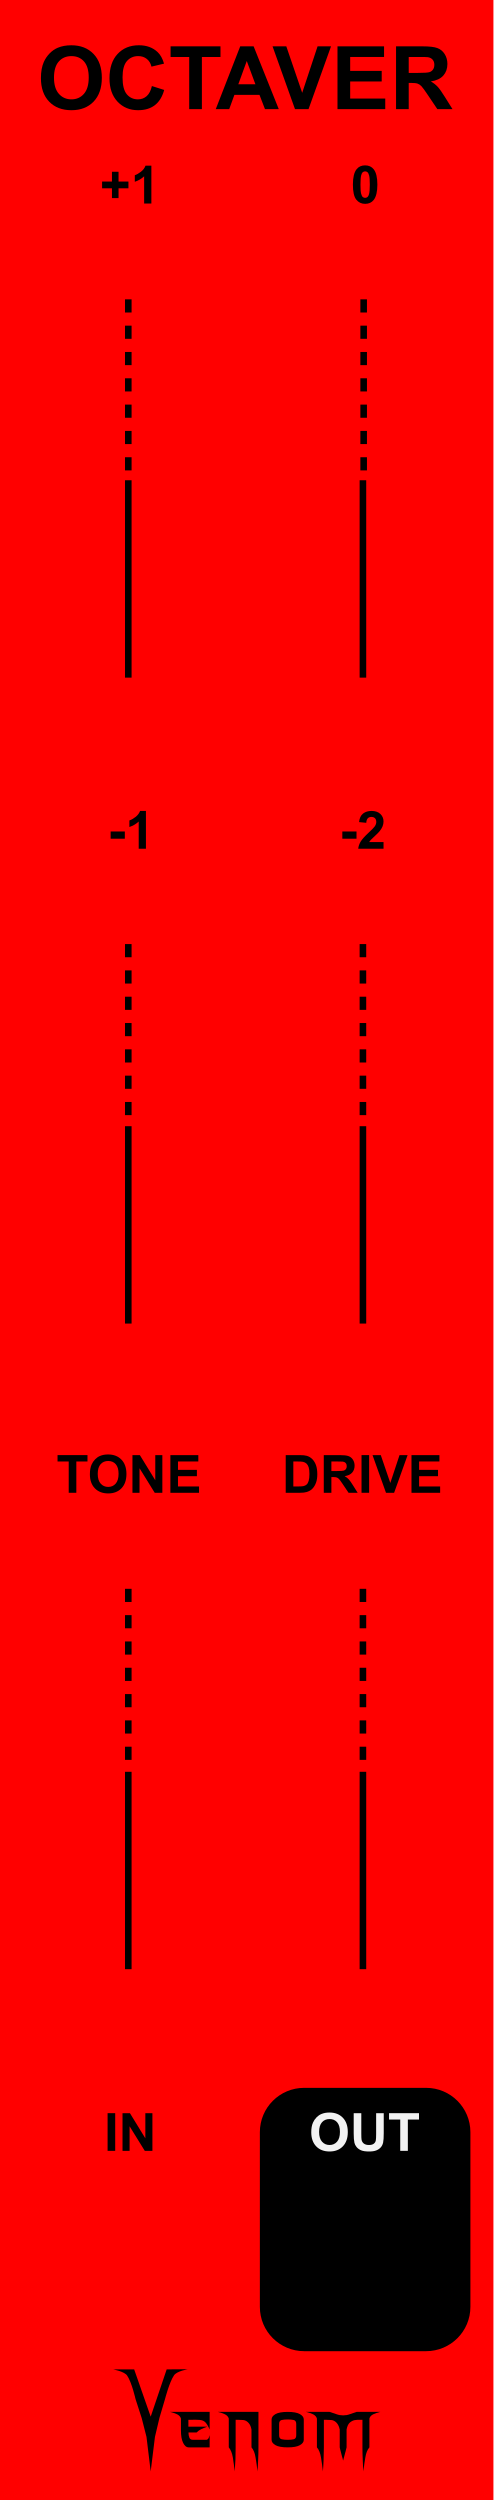
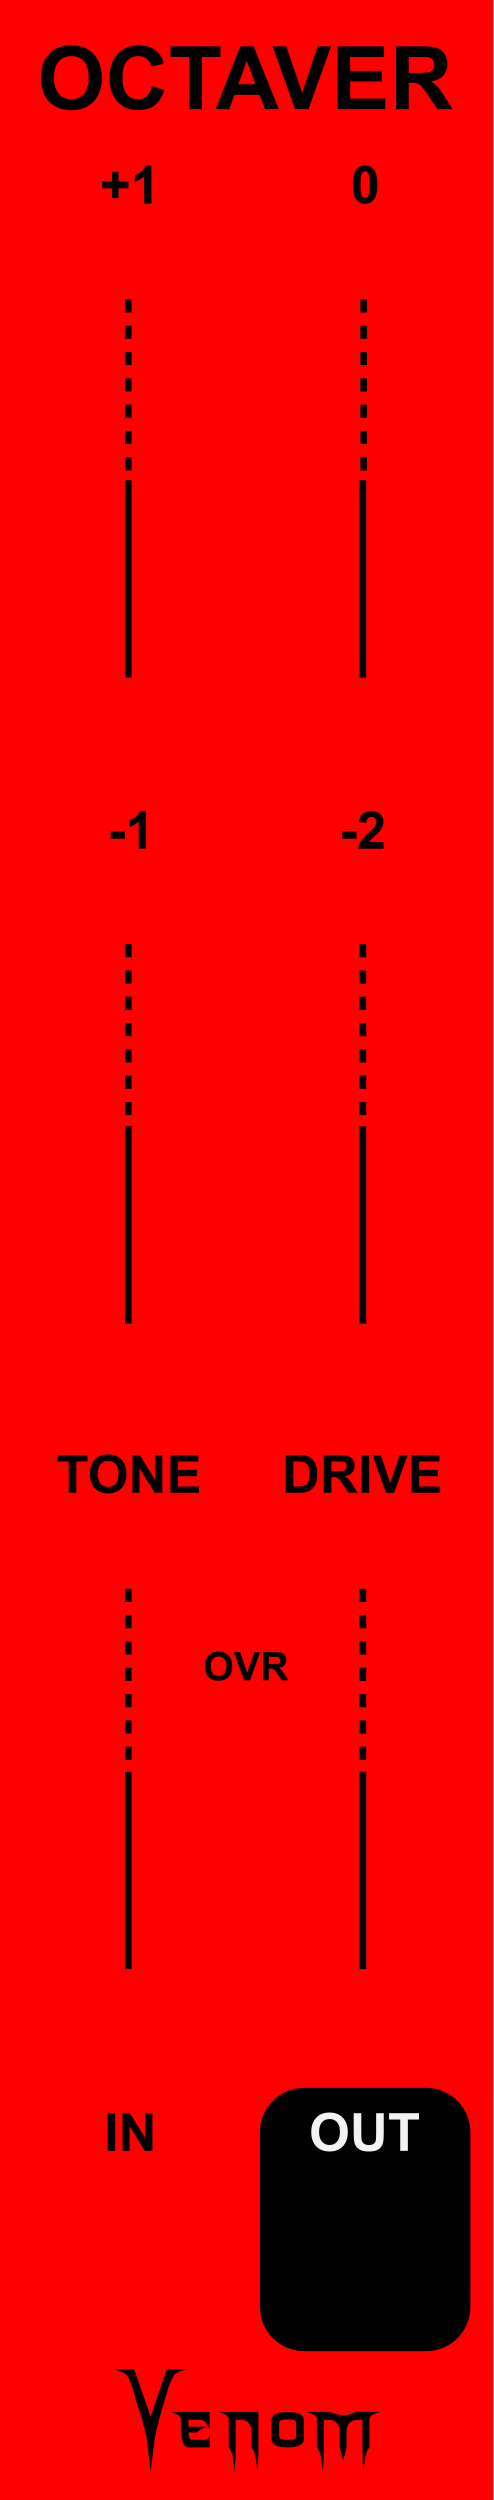
<svg xmlns="http://www.w3.org/2000/svg" width="75" height="380" viewBox="0 0 75 380" version="1.1" id="svg100">
  <defs id="defs7">
    <rect x="85" y="10" width="51.058" height="25" id="rect29906" />
    <linearGradient id="a8e142bb-541b-4903-be63-d5d069028a5d" x1="22.5" x2="22.5" y2="380" gradientUnits="userSpaceOnUse">
      <stop offset="0" stop-color="#ebebeb" id="stop2" />
      <stop offset="1" stop-color="#e1e1e1" id="stop4" />
    </linearGradient>
  </defs>
  <text xml:space="preserve" id="text29904" style="font-weight:bold;font-size:8px;line-height:1.25;font-family:Arial;-inkscape-font-specification:'Arial, Bold';font-variant-ligatures:none;text-align:center;white-space:pre;shape-inside:url(#rect29906)" />
  <g id="layer6" style="display:inline">
    <g id="aea613ef-74be-49bf-be45-c0734aee674b" data-name="FND BG" style="fill:#ff0000;fill-opacity:1;stroke:none;stroke-width:1.483;stroke-opacity:1" transform="scale(1.666667,1)">
      <rect width="45" height="380" fill="url(#a8e142bb-541b-4903-be63-d5d069028a5d)" id="rect9" style="fill:#ff0000;fill-opacity:1;stroke:none;stroke-width:1.483;stroke-opacity:1" x="0" y="0" />
    </g>
  </g>
  <g id="layer5" style="display:inline">
    <g id="g42796" transform="matrix(0.304583,0,0,0.304583,14.43755,-12.68508)" style="fill:#000000;fill-opacity:1">
      <g aria-label="enom" id="text4270-27" style="font-size:49.389px;line-height:1.25;font-family:'NECK ROMANCER';-inkscape-font-specification:'NECK ROMANCER, Normal';font-variant-ligatures:none;text-align:center;text-anchor:middle;fill:#000000;fill-opacity:1;stroke-width:2.646">
        <path d="m 46.609,1249.244 q 0,1.158 0,3.425 3.183,0 9.453,0 -1.64,0.579 -2.99,1.206 -1.35,0.627 -2.363,1.688 -1.35,0 -4.051,0 0,1.495 0.434,2.556 0.386,1.109 1.833,1.109 2.267,0 6.801,0 0.482,-0.145 0.868,-0.627 0.338,-0.53 0.627,-1.736 0,2.026 0,6.125 -3.521,0 -10.563,0 -1.543,0 -2.653,-2.219 -1.109,-2.17 -1.109,-6.318 0,-1.978 0,-5.836 -0.386,-1.35 -1.881,-2.122 -1.495,-0.724 -3.569,-1.206 6.608,0 19.775,0 0,2.942 0,8.778 -1.206,-2.701 -2.219,-3.666 -1.013,-0.965 -2.701,-1.109 -0.916,-0.097 -2.17,-0.097 -1.206,0.048 -2.846,0.048 -0.241,0 -0.675,0 z" id="path42762" style="fill:#000000;fill-opacity:1" />
        <path d="m 81.577,1245.289 q 0,5.884 0,17.701 0,3.087 -0.145,6.077 -0.096,3.039 -0.338,5.933 -0.386,-3.714 -0.965,-6.994 -0.531,-3.328 -2.026,-5.016 0,-2.99 0,-8.923 -0.241,-1.351 -0.723,-2.219 -0.482,-0.868 -1.061,-1.399 -1.109,-1.013 -2.412,-1.109 -1.35,-0.097 -2.267,-0.097 -0.482,0 -1.447,0 0,4.582 0,13.746 0,3.087 -0.096,6.077 -0.145,3.039 -0.386,5.933 -0.386,-3.714 -0.916,-6.994 -0.579,-3.328 -2.026,-5.016 0,-4.823 0,-14.373 -0.386,-1.35 -1.881,-2.122 -1.495,-0.724 -3.569,-1.206 6.752,0 20.257,0 z" id="path42764" style="fill:#000000;fill-opacity:1" />
        <path d="m 104.197,1249.051 q 0,3.376 0,10.177 0,1.543 -1.929,2.653 -1.929,1.109 -6.077,1.109 -4.196,0 -6.125,-1.109 -1.929,-1.109 -1.929,-2.653 0,-3.376 0,-10.177 0,-1.543 1.929,-2.653 1.929,-1.109 6.125,-1.109 4.148,0 6.077,1.109 1.929,1.109 1.929,2.653 z m -3.762,7.91 q 0,-1.881 0,-5.643 0,-1.688 -1.254,-1.978 -1.206,-0.289 -2.99,-0.289 -1.833,0 -3.039,0.289 -1.254,0.289 -1.254,1.978 0,1.881 0,5.643 0,1.688 1.254,1.977 1.206,0.289 3.039,0.289 1.785,0 2.99,-0.289 1.254,-0.289 1.254,-1.977 z" id="path42766" style="fill:#000000;fill-opacity:1" />
        <path d="m 142.348,1245.289 q -2.026,0.482 -3.521,1.206 -1.543,0.772 -1.881,2.122 0,4.775 0,14.373 -1.495,1.688 -2.026,5.016 -0.579,3.28 -0.965,6.994 -0.241,-2.894 -0.338,-5.933 -0.145,-2.99 -0.145,-6.077 0,-4.582 0,-13.746 -0.482,0 -1.399,0 -0.531,0 -1.158,0 -0.627,0 -1.302,0.145 -1.254,0.241 -2.412,1.206 -1.158,0.965 -1.64,3.473 0,2.99 0,8.923 -0.145,0.627 -0.289,1.109 -0.097,0.482 -0.193,0.82 -0.531,1.978 -0.386,1.351 0.193,-0.627 -0.289,1.158 -0.097,0.338 -0.241,0.868 -0.145,0.531 -0.338,1.302 -0.145,-0.675 -0.289,-1.206 -0.145,-0.482 -0.241,-0.82 -0.531,-2.026 -0.338,-1.302 0.193,0.772 -0.434,-1.688 -0.048,-0.289 -0.193,-0.724 -0.097,-0.386 -0.193,-0.868 0,-2.99 0,-8.923 -0.289,-1.351 -0.772,-2.219 -0.482,-0.868 -1.061,-1.399 -1.109,-1.013 -2.412,-1.109 -1.302,-0.097 -2.267,-0.097 -0.482,0 -1.399,0 0,4.582 0,13.746 0,3.087 -0.145,6.077 -0.097,3.039 -0.338,5.933 -0.386,-3.714 -0.965,-6.994 -0.531,-3.328 -2.026,-5.016 0,-4.823 0,-14.373 -0.386,-1.35 -1.881,-2.122 -1.495,-0.724 -3.569,-1.206 3.955,0 11.768,0 1.158,0.386 3.473,1.157 0.772,0.289 1.592,0.434 0.82,0.145 1.688,0.145 0.868,0 1.736,-0.145 0.82,-0.145 1.592,-0.434 1.158,-0.386 3.424,-1.157 3.955,0 11.768,0 z" id="path42768" style="fill:#000000;fill-opacity:1" />
      </g>
      <g aria-label="V" transform="matrix(1.236317,0,0,0.8088538,-497.8809,123.4859)" id="text4270-3-5-2" style="font-size:78.506px;line-height:1.25;font-family:Nosferotica;-inkscape-font-specification:'Nosferotica, Normal';font-variant-ligatures:none;text-align:center;text-anchor:middle;fill:#000000;fill-opacity:1;stroke-width:3.271">
        <path d="m 431.65,1360.686 8.574,-0.102 c 0,0 -4.408,1.088 -5.599,3.728 -1.881,4.169 -3.642,14.663 -3.642,14.663 l -2.233,11.519 -1.833,11.831 -1.718,21.311 -1.695,-21.311 -1.922,-11.521 -2.501,-11.829 c 0,0 -1.52,-10.287 -3.383,-14.483 -1.145,-2.579 -5.634,-3.806 -5.634,-3.806 h 8.466 l 6.669,29.157 z" id="path30410" style="fill:#000000;fill-opacity:1" />
      </g>
    </g>
  </g>
  <g id="layer2" style="display:inline">
    <rect x="39.5" y="317.353" width="32" height="40.026" rx="6.734" fill="#1f1f1f" id="rect56-3-2-4" style="display:inline;fill:#000000;fill-opacity:1;stroke-width:3.014" ry="6.734" />
    <g aria-label="+1" id="text55750" style="font-weight:bold;font-size:8px;line-height:1.25;font-family:Arial;-inkscape-font-specification:'Arial, Bold';font-variant-ligatures:none;text-align:center;text-anchor:middle;display:inline;fill:#000000;fill-opacity:1">
      <path d="m 17.018,30.111 v -1.488 h -1.5 v -1.027 h 1.5 v -1.488 h 1 v 1.488 h 1.504 v 1.027 h -1.504 v 1.488 z" id="path58923" style="fill:#000000;fill-opacity:1" />
      <path d="m 23.007,30.935 h -1.098 v -4.137 q -0.602,0.562 -1.418,0.832 V 26.634 q 0.43,-0.141 0.934,-0.531 0.504,-0.395 0.691,-0.918 h 0.891 z" id="path58925" style="fill:#000000;fill-opacity:1" />
    </g>
    <g aria-label="0" id="text55750-4" style="font-weight:bold;font-size:8px;line-height:1.25;font-family:Arial;-inkscape-font-specification:'Arial, Bold';font-variant-ligatures:none;text-align:center;text-anchor:middle;display:inline;fill:#000000;fill-opacity:1">
      <path d="m 55.5,25.136 q 0.832,0 1.301,0.594 0.559,0.703 0.559,2.332 0,1.625 -0.562,2.336 -0.465,0.586 -1.297,0.586 -0.836,0 -1.348,-0.641 -0.512,-0.645 -0.512,-2.293 0,-1.617 0.562,-2.328 Q 54.668,25.136 55.5,25.136 Z m 0,0.91 q -0.199,0 -0.355,0.129 -0.156,0.125 -0.242,0.453 -0.113,0.426 -0.113,1.434 0,1.008 0.102,1.387 0.102,0.375 0.254,0.5 0.156,0.125 0.355,0.125 0.199,0 0.355,-0.125 0.156,-0.129 0.242,-0.457 0.113,-0.422 0.113,-1.43 0,-1.008 -0.102,-1.383 Q 56.008,26.3 55.852,26.175 55.699,26.046 55.5,26.046 Z" id="path58928" style="fill:#000000;fill-opacity:1" />
    </g>
    <g aria-label="OCTAVER" id="text49243" style="font-weight:bold;font-size:13.333px;line-height:1.25;font-family:Arial;-inkscape-font-specification:'Arial, Bold';font-variant-ligatures:none;text-align:center;text-anchor:middle;display:inline;fill:#000000;fill-opacity:1">
      <path d="m 6.221,11.875 q 0,-1.458 0.436,-2.448 Q 6.982,8.698 7.542,8.119 8.109,7.539 8.779,7.26 9.671,6.882 10.837,6.882 q 2.109,0 3.372,1.309 1.27,1.309 1.27,3.639 0,2.311 -1.257,3.62 -1.257,1.302 -3.359,1.302 -2.129,0 -3.385,-1.296 -1.257,-1.302 -1.257,-3.581 z m 1.986,-0.065 q 0,1.621 0.749,2.461 0.749,0.833 1.901,0.833 1.152,0 1.888,-0.827 0.742,-0.833 0.742,-2.493 0,-1.641 -0.723,-2.448 -0.716,-0.807 -1.908,-0.807 -1.191,0 -1.921,0.82 -0.729,0.814 -0.729,2.461 z" id="path58931" style="fill:#000000;fill-opacity:1" />
      <path d="m 23.089,13.08 1.868,0.592 q -0.43,1.562 -1.432,2.324 -0.996,0.755 -2.533,0.755 -1.901,0 -3.125,-1.296 -1.224,-1.302 -1.224,-3.555 0,-2.383 1.23,-3.698 1.23,-1.322 3.236,-1.322 1.751,0 2.845,1.035 0.651,0.612 0.977,1.758 l -1.908,0.456 q -0.169,-0.742 -0.71,-1.172 -0.534,-0.43 -1.302,-0.43 -1.061,0 -1.725,0.762 -0.658,0.762 -0.658,2.467 0,1.81 0.651,2.578 0.651,0.768 1.693,0.768 0.768,0 1.322,-0.488 0.553,-0.488 0.794,-1.536 z" id="path58933" style="fill:#000000;fill-opacity:1" />
      <path d="M 28.76,16.589 V 8.659 H 25.928 V 7.045 h 7.585 v 1.615 h -2.826 v 7.93 z" id="path58935" style="fill:#000000;fill-opacity:1" />
      <path d="M 42.373,16.589 H 40.277 L 39.443,14.421 H 35.628 L 34.84,16.589 h -2.044 l 3.717,-9.544 h 2.038 z M 38.825,12.813 37.51,9.271 36.221,12.813 Z" id="path58937" style="fill:#000000;fill-opacity:1" />
      <path d="m 44.84,16.589 -3.411,-9.544 h 2.09 l 2.415,7.064 2.337,-7.064 h 2.044 l -3.418,9.544 z" id="path58939" style="fill:#000000;fill-opacity:1" />
      <path d="M 51.299,16.589 V 7.045 h 7.077 V 8.659 H 53.226 v 2.116 h 4.792 V 12.383 H 53.226 v 2.598 h 5.332 v 1.608 z" id="path58941" style="fill:#000000;fill-opacity:1" />
      <path d="M 60.199,16.589 V 7.045 h 4.056 q 1.53,0 2.22,0.26 0.697,0.254 1.113,0.911 0.417,0.658 0.417,1.504 0,1.074 -0.632,1.777 -0.632,0.697 -1.888,0.879 0.625,0.365 1.029,0.801 0.41,0.436 1.1,1.549 l 1.165,1.862 H 66.475 L 65.081,14.512 Q 64.339,13.399 64.066,13.112 63.792,12.819 63.486,12.715 63.18,12.605 62.516,12.605 h -0.391 v 3.984 z m 1.927,-5.508 h 1.426 q 1.387,0 1.732,-0.117 0.345,-0.117 0.54,-0.404 0.195,-0.286 0.195,-0.716 0,-0.482 -0.26,-0.775 Q 65.504,8.77 65.036,8.692 64.801,8.659 63.629,8.659 h -1.504 z" id="path58943" style="fill:#000000;fill-opacity:1" />
    </g>
    <g aria-label="-1" id="text55750-3" style="font-weight:bold;font-size:8px;line-height:1.25;font-family:Arial;-inkscape-font-specification:'Arial, Bold';font-variant-ligatures:none;text-align:center;text-anchor:middle;display:inline;fill:#000000;fill-opacity:1">
      <path d="m 16.818,127.484 v -1.098 h 2.156 v 1.098 z" id="path58946" style="fill:#000000;fill-opacity:1" />
      <path d="m 22.182,129.011 h -1.098 v -4.137 q -0.602,0.562 -1.418,0.832 v -0.996 q 0.43,-0.141 0.934,-0.531 0.504,-0.395 0.691,-0.918 h 0.891 z" id="path58948" style="fill:#000000;fill-opacity:1" />
    </g>
    <g aria-label="-2" id="text55750-1" style="font-weight:bold;font-size:8px;line-height:1.25;font-family:Arial;-inkscape-font-specification:'Arial, Bold';font-variant-ligatures:none;text-align:center;text-anchor:middle;display:inline;fill:#000000;fill-opacity:1">
      <path d="m 52.034,127.484 v -1.098 h 2.156 v 1.098 z" id="path58951" style="fill:#000000;fill-opacity:1" />
      <path d="m 58.296,127.992 v 1.02 h -3.848 q 0.062,-0.578 0.375,-1.094 0.312,-0.52 1.234,-1.375 0.742,-0.691 0.91,-0.938 0.227,-0.34 0.227,-0.672 0,-0.367 -0.199,-0.562 -0.195,-0.199 -0.543,-0.199 -0.344,0 -0.547,0.207 -0.203,0.207 -0.234,0.688 l -1.094,-0.109 q 0.098,-0.906 0.613,-1.301 0.516,-0.395 1.289,-0.395 0.848,0 1.332,0.457 0.484,0.457 0.484,1.137 0,0.387 -0.141,0.738 -0.137,0.348 -0.438,0.73 -0.199,0.254 -0.719,0.73 -0.52,0.477 -0.66,0.633 -0.137,0.156 -0.223,0.305 z" id="path58953" style="fill:#000000;fill-opacity:1" />
    </g>
    <g aria-label="TONE" id="text55750-33" style="font-weight:bold;font-size:8px;line-height:1.25;font-family:Arial;-inkscape-font-specification:'Arial, Bold';font-variant-ligatures:none;text-align:center;text-anchor:middle;display:inline;fill:#000000;fill-opacity:1">
      <path d="m 10.445,226.903 v -4.758 H 8.746 v -0.969 h 4.551 v 0.969 h -1.695 v 4.758 z" id="path58956" style="fill:#000000;fill-opacity:1" />
      <path d="m 13.664,224.075 q 0,-0.875 0.262,-1.469 0.195,-0.438 0.531,-0.785 0.34,-0.348 0.742,-0.516 0.535,-0.227 1.234,-0.227 1.266,0 2.023,0.785 0.762,0.785 0.762,2.184 0,1.387 -0.754,2.172 -0.754,0.781 -2.016,0.781 -1.277,0 -2.031,-0.777 -0.754,-0.781 -0.754,-2.148 z m 1.191,-0.039 q 0,0.973 0.449,1.477 0.449,0.5 1.141,0.5 0.691,0 1.133,-0.496 0.445,-0.5 0.445,-1.496 0,-0.984 -0.434,-1.469 -0.43,-0.484 -1.145,-0.484 -0.715,0 -1.152,0.492 -0.438,0.488 -0.438,1.477 z" id="path58958" style="fill:#000000;fill-opacity:1" />
      <path d="m 20.133,226.903 v -5.727 h 1.125 l 2.344,3.824 v -3.824 h 1.074 v 5.727 h -1.16 l -2.309,-3.734 v 3.734 z" id="path58960" style="fill:#000000;fill-opacity:1" />
      <path d="m 25.898,226.903 v -5.727 h 4.246 v 0.969 h -3.09 v 1.27 h 2.875 v 0.965 h -2.875 v 1.559 h 3.199 v 0.965 z" id="path58962" style="fill:#000000;fill-opacity:1" />
    </g>
    <g aria-label="DRIVE" id="text55750-7" style="font-weight:bold;font-size:8px;line-height:1.25;font-family:Arial;-inkscape-font-specification:'Arial, Bold';font-variant-ligatures:none;text-align:center;text-anchor:middle;display:inline;fill:#000000;fill-opacity:1">
      <path d="m 43.429,221.176 h 2.113 q 0.715,0 1.09,0.109 0.504,0.148 0.863,0.527 0.359,0.379 0.547,0.93 0.188,0.547 0.188,1.352 0,0.707 -0.176,1.219 -0.215,0.625 -0.613,1.012 -0.301,0.293 -0.812,0.457 -0.383,0.121 -1.023,0.121 h -2.176 z m 1.156,0.969 v 3.793 h 0.863 q 0.484,0 0.699,-0.055 0.281,-0.07 0.465,-0.238 0.188,-0.168 0.305,-0.551 0.117,-0.387 0.117,-1.051 0,-0.664 -0.117,-1.02 -0.117,-0.355 -0.328,-0.555 -0.211,-0.199 -0.535,-0.27 -0.242,-0.055 -0.949,-0.055 z" id="path58965" style="fill:#000000;fill-opacity:1" />
      <path d="m 49.214,226.903 v -5.727 h 2.434 q 0.918,0 1.332,0.156 0.418,0.152 0.668,0.547 0.25,0.395 0.25,0.902 0,0.645 -0.379,1.066 -0.379,0.418 -1.133,0.527 0.375,0.219 0.617,0.48 0.246,0.262 0.66,0.93 l 0.699,1.117 h -1.383 l -0.836,-1.246 q -0.445,-0.668 -0.609,-0.84 -0.164,-0.176 -0.348,-0.238 -0.184,-0.066 -0.582,-0.066 H 50.37 v 2.391 z m 1.156,-3.305 h 0.855 q 0.832,0 1.039,-0.07 0.207,-0.07 0.324,-0.242 0.117,-0.172 0.117,-0.43 0,-0.289 -0.156,-0.465 -0.152,-0.18 -0.434,-0.227 -0.141,-0.019 -0.844,-0.019 H 50.37 Z" id="path58967" style="fill:#000000;fill-opacity:1" />
      <path d="m 54.952,226.903 v -5.727 h 1.156 v 5.727 z" id="path58969" style="fill:#000000;fill-opacity:1" />
      <path d="m 58.671,226.903 -2.047,-5.727 h 1.254 l 1.449,4.238 1.402,-4.238 h 1.227 l -2.051,5.727 z" id="path58971" style="fill:#000000;fill-opacity:1" />
      <path d="m 62.546,226.903 v -5.727 h 4.246 v 0.969 h -3.09 v 1.27 h 2.875 v 0.965 h -2.875 v 1.559 h 3.199 v 0.965 z" id="path58973" style="fill:#000000;fill-opacity:1" />
    </g>
    <g aria-label="IN" id="text55750-33-6" style="font-weight:bold;font-size:8px;line-height:1.25;font-family:Arial;-inkscape-font-specification:'Arial, Bold';font-variant-ligatures:none;text-align:center;text-anchor:middle;display:inline;fill:#000000;fill-opacity:1">
      <path d="m 16.354,326.929 v -5.727 h 1.156 v 5.727 z" id="path58976" style="fill:#000000;fill-opacity:1" />
      <path d="m 18.623,326.929 v -5.727 h 1.125 l 2.344,3.824 v -3.824 h 1.074 v 5.727 h -1.16 l -2.309,-3.734 v 3.734 z" id="path58978" style="fill:#000000;fill-opacity:1" />
    </g>
    <path style="color:#000000;fill:#000000;fill-opacity:1;stroke-dasharray:2, 2;-inkscape-stroke:none" d="m 19,45.5 v 2 h 1 v -2 z m 0,4 v 2 h 1 v -2 z m 0,4 v 2 h 1 v -2 z m 0,4 v 2 h 1 v -2 z m 0,4 v 2 h 1 v -2 z m 0,4 v 2 h 1 v -2 z m 0,4 v 2 h 1 v -2 z" id="path58669" />
    <path style="color:#000000;fill:#000000;fill-opacity:1;stroke-dasharray:2, 2;-inkscape-stroke:none" d="m 54.777,45.5 v 2 h 1 v -2 z m 0,4 v 2 h 1 v -2 z m 0,4 v 2 h 1 v -2 z m 0,4 v 2 h 1 v -2 z m 0,4 v 2 h 1 v -2 z m 0,4 v 2 h 1 v -2 z m 0,4 v 2 h 1 v -2 z" id="path58669-9" />
    <path style="color:#000000;fill:#000000;fill-opacity:1;stroke-dasharray:2, 2;-inkscape-stroke:none" d="m 19,143.5 v 2 h 1 v -2 z m 0,4 v 2 h 1 v -2 z m 0,4 v 2 h 1 v -2 z m 0,4 v 2 h 1 v -2 z m 0,4 v 2 h 1 v -2 z m 0,4 v 2 h 1 v -2 z m 0,4 v 2 h 1 v -2 z" id="path58669-8" />
    <path style="color:#000000;fill:#000000;fill-opacity:1;stroke-dasharray:2, 2;-inkscape-stroke:none" d="m 54.664,143.5 v 2 h 1 v -2 z m 0,4 v 2 h 1 v -2 z m 0,4 v 2 h 1 v -2 z m 0,4 v 2 h 1 v -2 z m 0,4 v 2 h 1 v -2 z m 0,4 v 2 h 1 v -2 z m 0,4 v 2 h 1 v -2 z" id="path58669-2" />
    <path style="color:#000000;fill:#000000;fill-opacity:1;stroke-dasharray:2, 2;-inkscape-stroke:none" d="m 19,241.5 v 2 h 1 v -2 z m 0,4 v 2 h 1 v -2 z m 0,4 v 2 h 1 v -2 z m 0,4 v 2 h 1 v -2 z m 0,4 v 2 h 1 v -2 z m 0,4 v 2 h 1 v -2 z m 0,4 v 2 h 1 v -2 z" id="path58669-5" />
    <path style="color:#000000;fill:#000000;fill-opacity:1;stroke-dasharray:2, 2;-inkscape-stroke:none" d="m 54.664,241.5 v 2 h 1 v -2 z m 0,4 v 2 h 1 v -2 z m 0,4 v 2 h 1 v -2 z m 0,4 v 2 h 1 v -2 z m 0,4 v 2 h 1 v -2 z m 0,4 v 2 h 1 v -2 z m 0,4 v 2 h 1 v -2 z" id="path58669-7" />
    <path style="color:#000000;fill:#000000;fill-opacity:1;-inkscape-stroke:none" d="m 19,73 v 30 h 1 V 73 Z" id="path58669-4" />
    <path style="color:#000000;fill:#000000;fill-opacity:1;-inkscape-stroke:none" d="M 54.664,73 V 103 h 1 V 73 Z" id="path58669-4-6" />
    <path style="color:#000000;fill:#000000;fill-opacity:1;-inkscape-stroke:none" d="m 19,171.182 v 30 h 1 v -30 z" id="path58669-4-0" />
    <path style="color:#000000;fill:#000000;fill-opacity:1;-inkscape-stroke:none" d="m 54.664,171.182 v 30 h 1 v -30 z" id="path58669-4-3" />
    <path style="color:#000000;fill:#000000;fill-opacity:1;-inkscape-stroke:none" d="m 19,269.314 v 30 h 1 v -30 z" id="path58669-4-62" />
    <path style="color:#000000;fill:#000000;fill-opacity:1;-inkscape-stroke:none" d="m 54.664,269.314 v 30 h 1 v -30 z" id="path58669-4-8" />
+     <g aria-label="OVR" id="text70632" style="font-weight:bold;font-size:6px;line-height:1.25;font-family:Arial;-inkscape-font-specification:'Arial, Bold';font-variant-ligatures:none;text-align:center;text-anchor:middle;fill:#000000;fill-opacity:1">
+       <path d="m 31.146,253.292 q 0,-0.656 0.196,-1.102 0.146,-0.328 0.398,-0.589 0.255,-0.261 0.557,-0.387 0.401,-0.17 0.926,-0.17 0.949,0 1.518,0.589 0.571,0.589 0.571,1.638 0,1.04 -0.565,1.629 -0.565,0.586 -1.512,0.586 -0.958,0 -1.523,-0.583 -0.565,-0.586 -0.565,-1.611 z m 0.894,-0.029 q 0,0.73 0.337,1.107 0.337,0.375 0.855,0.375 0.519,0 0.85,-0.372 0.334,-0.375 0.334,-1.122 0,-0.738 -0.325,-1.102 -0.322,-0.363 -0.858,-0.363 -0.536,0 -0.864,0.369 -0.328,0.366 -0.328,1.107 z" id="path73256" style="fill:#000000;fill-opacity:1" />
+       <path d="m 37.084,255.413 -1.535,-4.295 h 0.94 l 1.087,3.179 1.052,-3.179 h 0.92 l -1.538,4.295 z" id="path73258" style="fill:#000000;fill-opacity:1" />
+       <path d="m 39.993,255.413 v -4.295 h 1.825 q 0.688,0 0.999,0.117 0.313,0.114 0.501,0.41 0.188,0.296 0.188,0.677 0,0.483 -0.284,0.8 -0.284,0.313 -0.85,0.396 0.281,0.164 0.463,0.36 0.185,0.196 0.495,0.697 l 0.524,0.838 h -1.037 l -0.627,-0.935 q -0.334,-0.501 -0.457,-0.63 -0.123,-0.132 -0.261,-0.179 -0.138,-0.05 -0.437,-0.05 h -0.176 v 1.793 z m 0.867,-2.479 h 0.642 q 0.624,0 0.779,-0.053 0.155,-0.053 0.243,-0.182 0.088,-0.129 0.088,-0.322 0,-0.217 -0.117,-0.349 -0.114,-0.135 -0.325,-0.17 -0.105,-0.015 -0.633,-0.015 h -0.677 z" id="path73260" style="fill:#000000;fill-opacity:1" />
+     </g>
  </g>
-   <g id="layer3" style="display:inline" />
  <g id="layer4" style="display:inline">
    <g aria-label="OUT" id="text55750-7-4" style="font-weight:bold;font-size:8px;line-height:1.25;font-family:Arial;-inkscape-font-specification:'Arial, Bold';font-variant-ligatures:none;text-align:center;text-anchor:middle;display:inline;fill:#f2f2f2;fill-opacity:1">
      <path d="m 47.312,324.101 q 0,-0.875 0.262,-1.469 0.195,-0.438 0.531,-0.785 0.34,-0.348 0.742,-0.516 0.535,-0.227 1.234,-0.227 1.266,0 2.023,0.785 0.762,0.785 0.762,2.184 0,1.387 -0.754,2.172 -0.754,0.781 -2.016,0.781 -1.277,0 -2.031,-0.777 Q 47.312,325.468 47.312,324.101 Z m 1.191,-0.039 q 0,0.973 0.449,1.477 0.449,0.5 1.141,0.5 0.691,0 1.133,-0.496 0.445,-0.5 0.445,-1.496 0,-0.984 -0.434,-1.469 -0.43,-0.484 -1.145,-0.484 -0.715,0 -1.152,0.492 -0.438,0.488 -0.438,1.477 z" id="path58981" style="fill:#f2f2f2;fill-opacity:1" />
      <path d="m 53.762,321.203 h 1.156 v 3.102 q 0,0.738 0.043,0.957 0.074,0.352 0.352,0.566 0.281,0.211 0.766,0.211 0.492,0 0.742,-0.199 0.25,-0.203 0.301,-0.496 0.051,-0.293 0.051,-0.973 v -3.168 h 1.156 v 3.008 q 0,1.031 -0.094,1.457 -0.094,0.426 -0.348,0.719 -0.25,0.293 -0.672,0.469 -0.422,0.172 -1.102,0.172 -0.82,0 -1.246,-0.188 -0.422,-0.191 -0.668,-0.492 -0.246,-0.305 -0.324,-0.637 -0.113,-0.492 -0.113,-1.453 z" id="path58983" style="fill:#f2f2f2;fill-opacity:1" />
      <path d="m 60.836,326.929 v -4.758 h -1.699 v -0.969 H 63.688 v 0.969 h -1.695 v 4.758 z" id="path58985" style="fill:#f2f2f2;fill-opacity:1" />
    </g>
  </g>
  <g id="layer1" style="display:none">
    <circle style="display:inline;fill:#ff0000;stroke:#ff0000;stroke-width:1.949;stroke-opacity:1" id="path1065-72-8-6-3-8-6-6" cx="19.5" cy="102.5" r="10.525" />
    <circle style="display:inline;fill:#ff0000;stroke:#ff0000;stroke-width:1.949;stroke-opacity:1" id="path1065-72-8-6-3-8-6-6-4" cx="55.5" cy="102.5" r="10.525" />
    <circle style="display:inline;fill:#ff0000;stroke:#ff0000;stroke-width:1.949;stroke-opacity:1" id="path1065-72-8-6-3-8-6-5" cx="19.5" cy="45" r="10.025" />
    <circle style="display:inline;fill:#ff0000;stroke:#ff0000;stroke-width:1.949;stroke-opacity:1" id="path1065-72-8-6-3-8-6-5-8" cx="19.5" cy="73.5" r="7.525" />
    <circle style="display:inline;fill:#ff0000;stroke:#ff0000;stroke-width:1.949;stroke-opacity:1" id="path1065-72-8-6-3-8-6-5-8-9" cx="55.5" cy="73.5" r="7.525" />
    <circle style="display:inline;fill:#ff0000;stroke:#ff0000;stroke-width:1.949;stroke-opacity:1" id="path1065-72-8-6-3-8-6-3" cx="55.5" cy="45" r="10.025" />
    <circle style="display:inline;fill:#ff0000;stroke:#ff0000;stroke-width:1.949;stroke-opacity:1" id="path1065-72-8-6-3-8-6-6-2" cx="19.5" cy="200.5" r="10.525" />
    <circle style="display:inline;fill:#ff0000;stroke:#ff0000;stroke-width:1.949;stroke-opacity:1" id="path1065-72-8-6-3-8-6-6-4-3" cx="55.5" cy="200.5" r="10.525" />
    <circle style="display:inline;fill:#ff0000;stroke:#ff0000;stroke-width:1.949;stroke-opacity:1" id="path1065-72-8-6-3-8-6-5-0" cx="19.5" cy="143" r="10.025" />
    <circle style="display:inline;fill:#ff0000;stroke:#ff0000;stroke-width:1.949;stroke-opacity:1" id="path1065-72-8-6-3-8-6-5-8-3" cx="19.5" cy="171.5" r="7.525" />
    <circle style="display:inline;fill:#ff0000;stroke:#ff0000;stroke-width:1.949;stroke-opacity:1" id="path1065-72-8-6-3-8-6-5-8-9-3" cx="55.5" cy="171.5" r="7.525" />
    <circle style="display:inline;fill:#ff0000;stroke:#ff0000;stroke-width:1.949;stroke-opacity:1" id="path1065-72-8-6-3-8-6-3-7" cx="55.5" cy="143" r="10.025" />
    <circle style="display:inline;fill:#ff0000;stroke:#ff0000;stroke-width:1.949;stroke-opacity:1" id="path1065-72-8-6-3-8-6-6-2-6" cx="19.5" cy="298.5" r="10.525" />
    <circle style="display:inline;fill:#ff0000;stroke:#ff0000;stroke-width:1.949;stroke-opacity:1" id="path1065-72-8-6-3-8-6-6-4-3-8" cx="55.5" cy="298.5" r="10.525" />
    <circle style="display:inline;fill:#ff0000;stroke:#ff0000;stroke-width:1.949;stroke-opacity:1" id="path1065-72-8-6-3-8-6-5-0-4" cx="19.5" cy="241" r="10.025" />
    <circle style="display:inline;fill:#ff0000;stroke:#ff0000;stroke-width:1.949;stroke-opacity:1" id="path1065-72-8-6-3-8-6-5-8-3-0" cx="19.5" cy="269.5" r="7.525" />
    <circle style="display:inline;fill:#ff0000;stroke:#ff0000;stroke-width:1.949;stroke-opacity:1" id="path1065-72-8-6-3-8-6-5-8-9-3-3" cx="55.5" cy="269.5" r="7.525" />
    <circle style="display:inline;fill:#ff0000;stroke:#ff0000;stroke-width:1.949;stroke-opacity:1" id="path1065-72-8-6-3-8-6-3-7-4" cx="55.5" cy="241" r="10.025" />
    <circle style="display:inline;fill:#ff0000;stroke:#ff0000;stroke-width:1.949;stroke-opacity:1" id="path1065-72-8-6-3-8-61" cx="19.5" cy="341.5" r="10.525" />
    <circle style="display:inline;fill:#ff0000;stroke:#ff0000;stroke-width:1.949;stroke-opacity:1" id="path1065-72-8-6-3-8-6-4" cx="55.5" cy="341.5" r="10.525" />
+     <circle style="display:inline;fill:#ff0000;stroke:#ff0000;stroke-width:1.949;stroke-opacity:1" id="path1065-72-8-6-3-8-6-5-8-3-0-7" cx="37.5" cy="262" r="3.525" />
  </g>
</svg>
